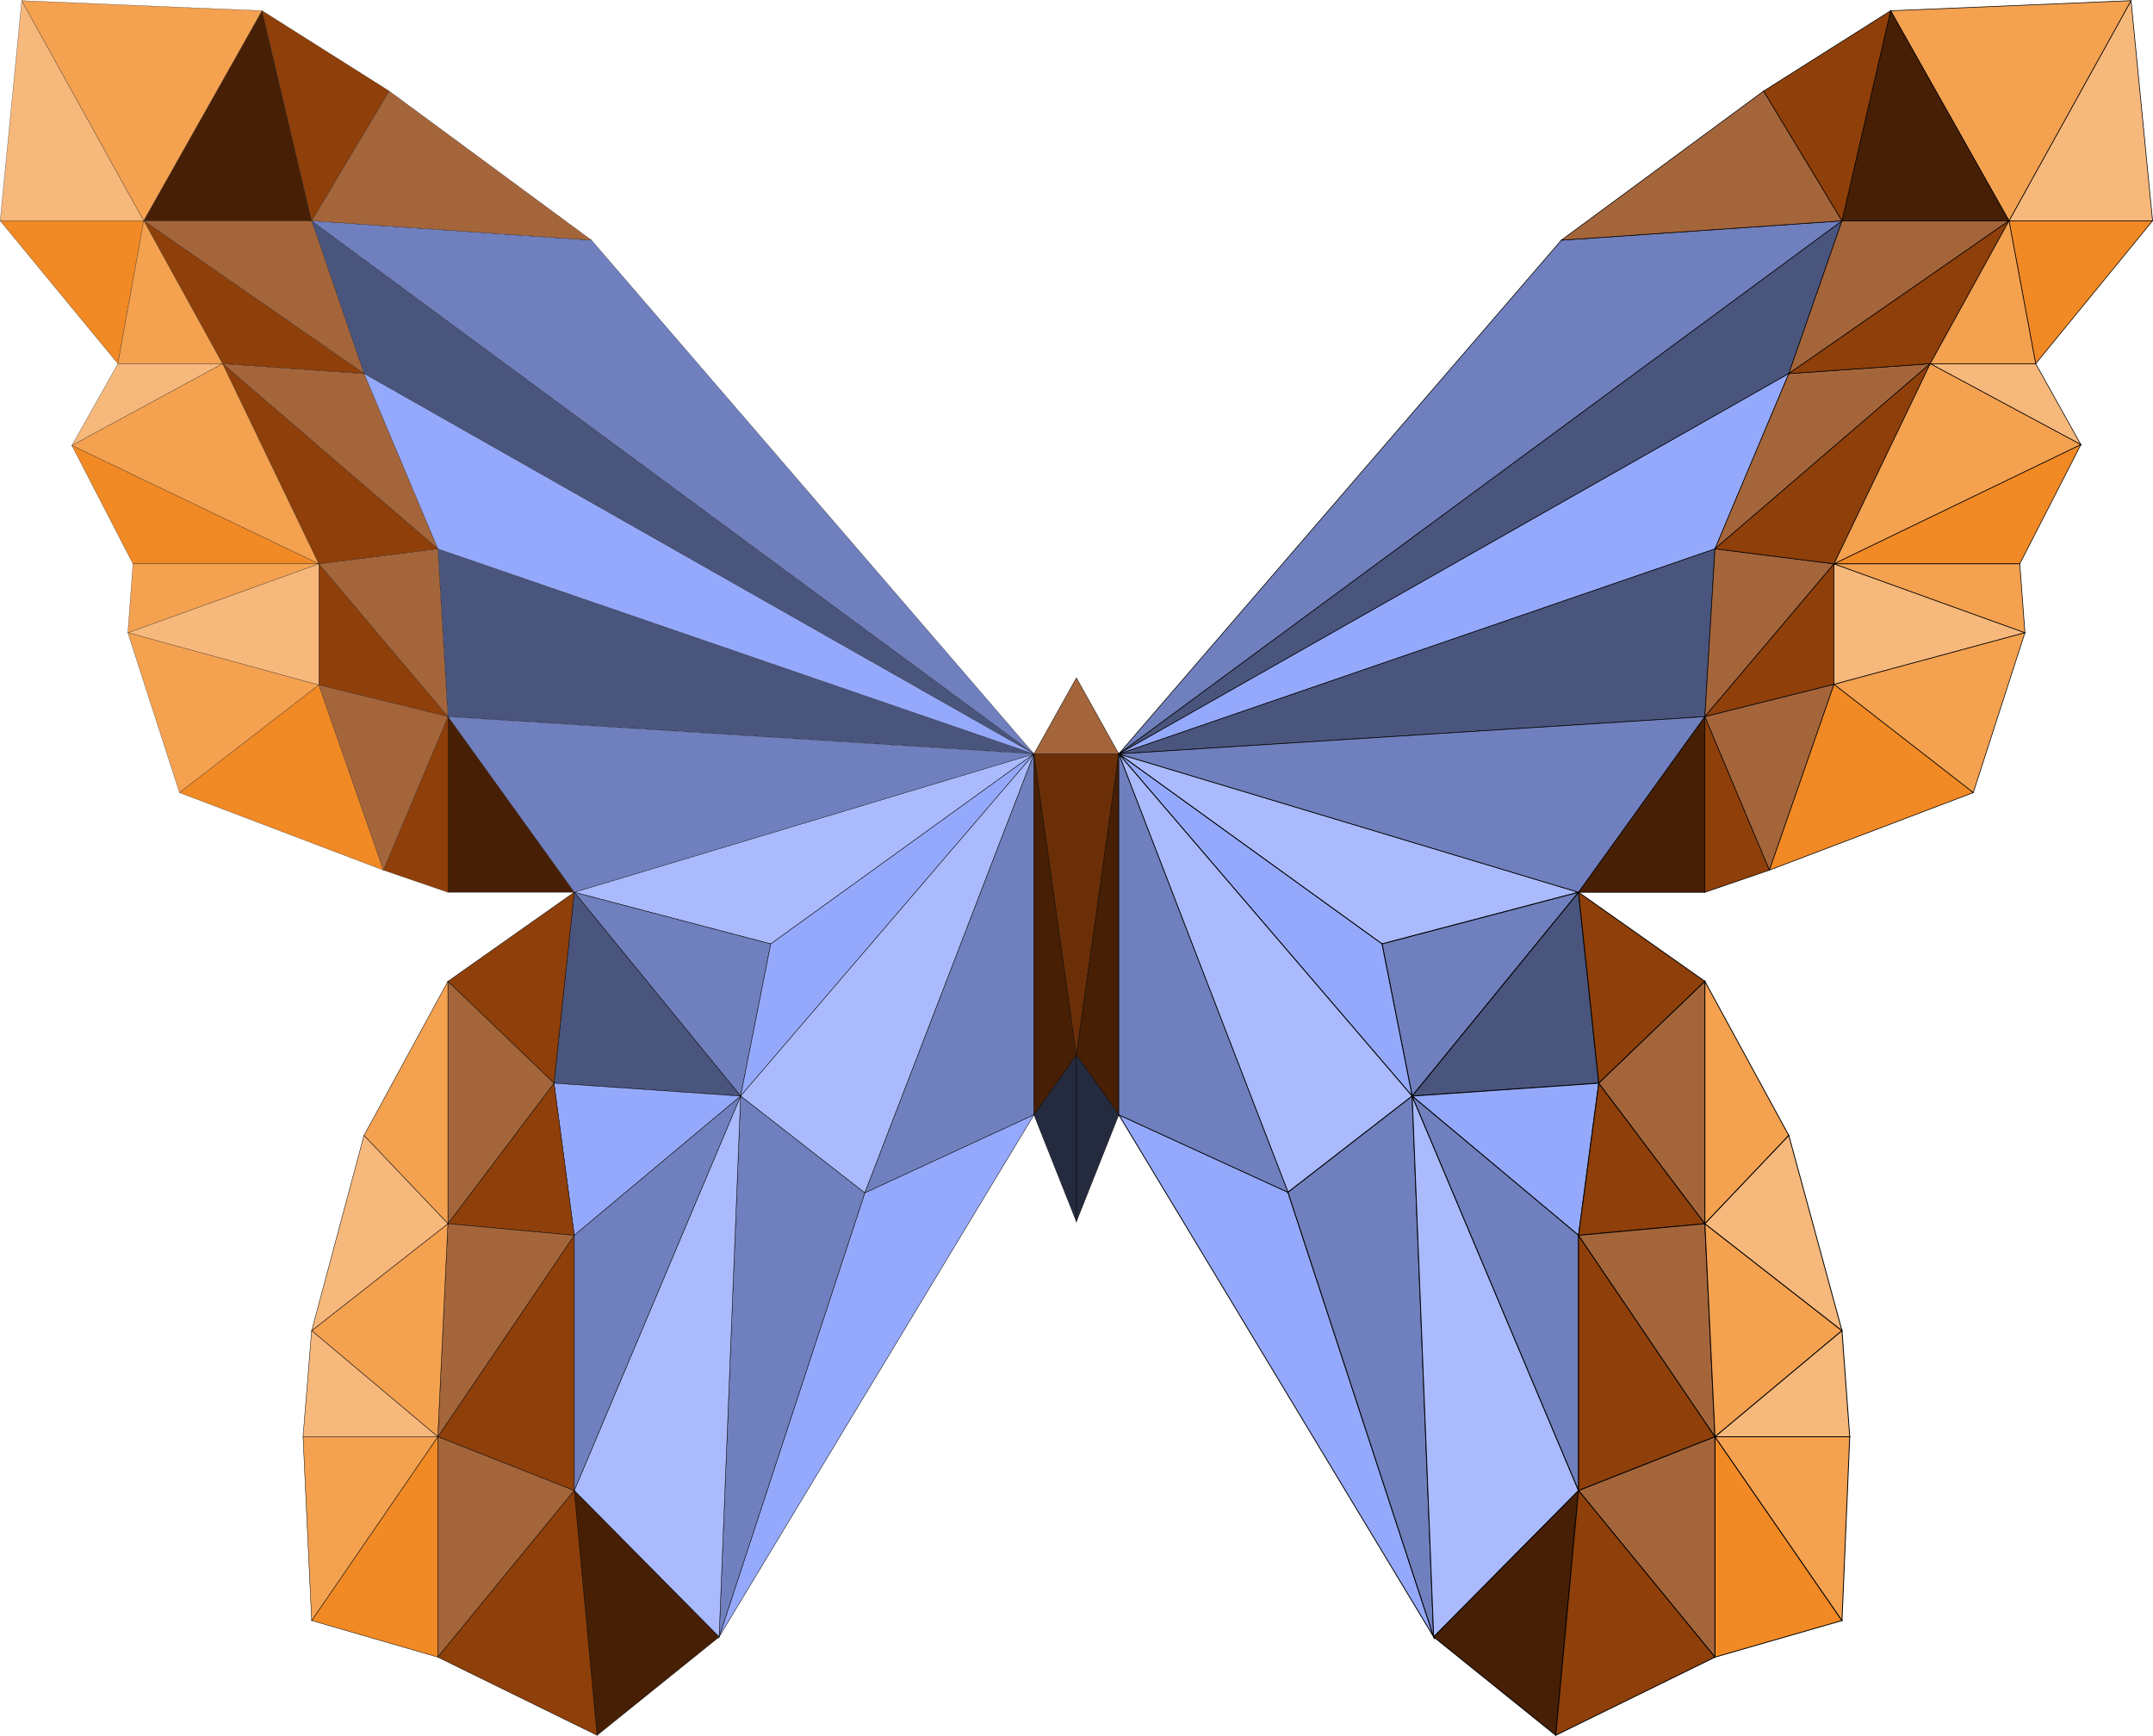
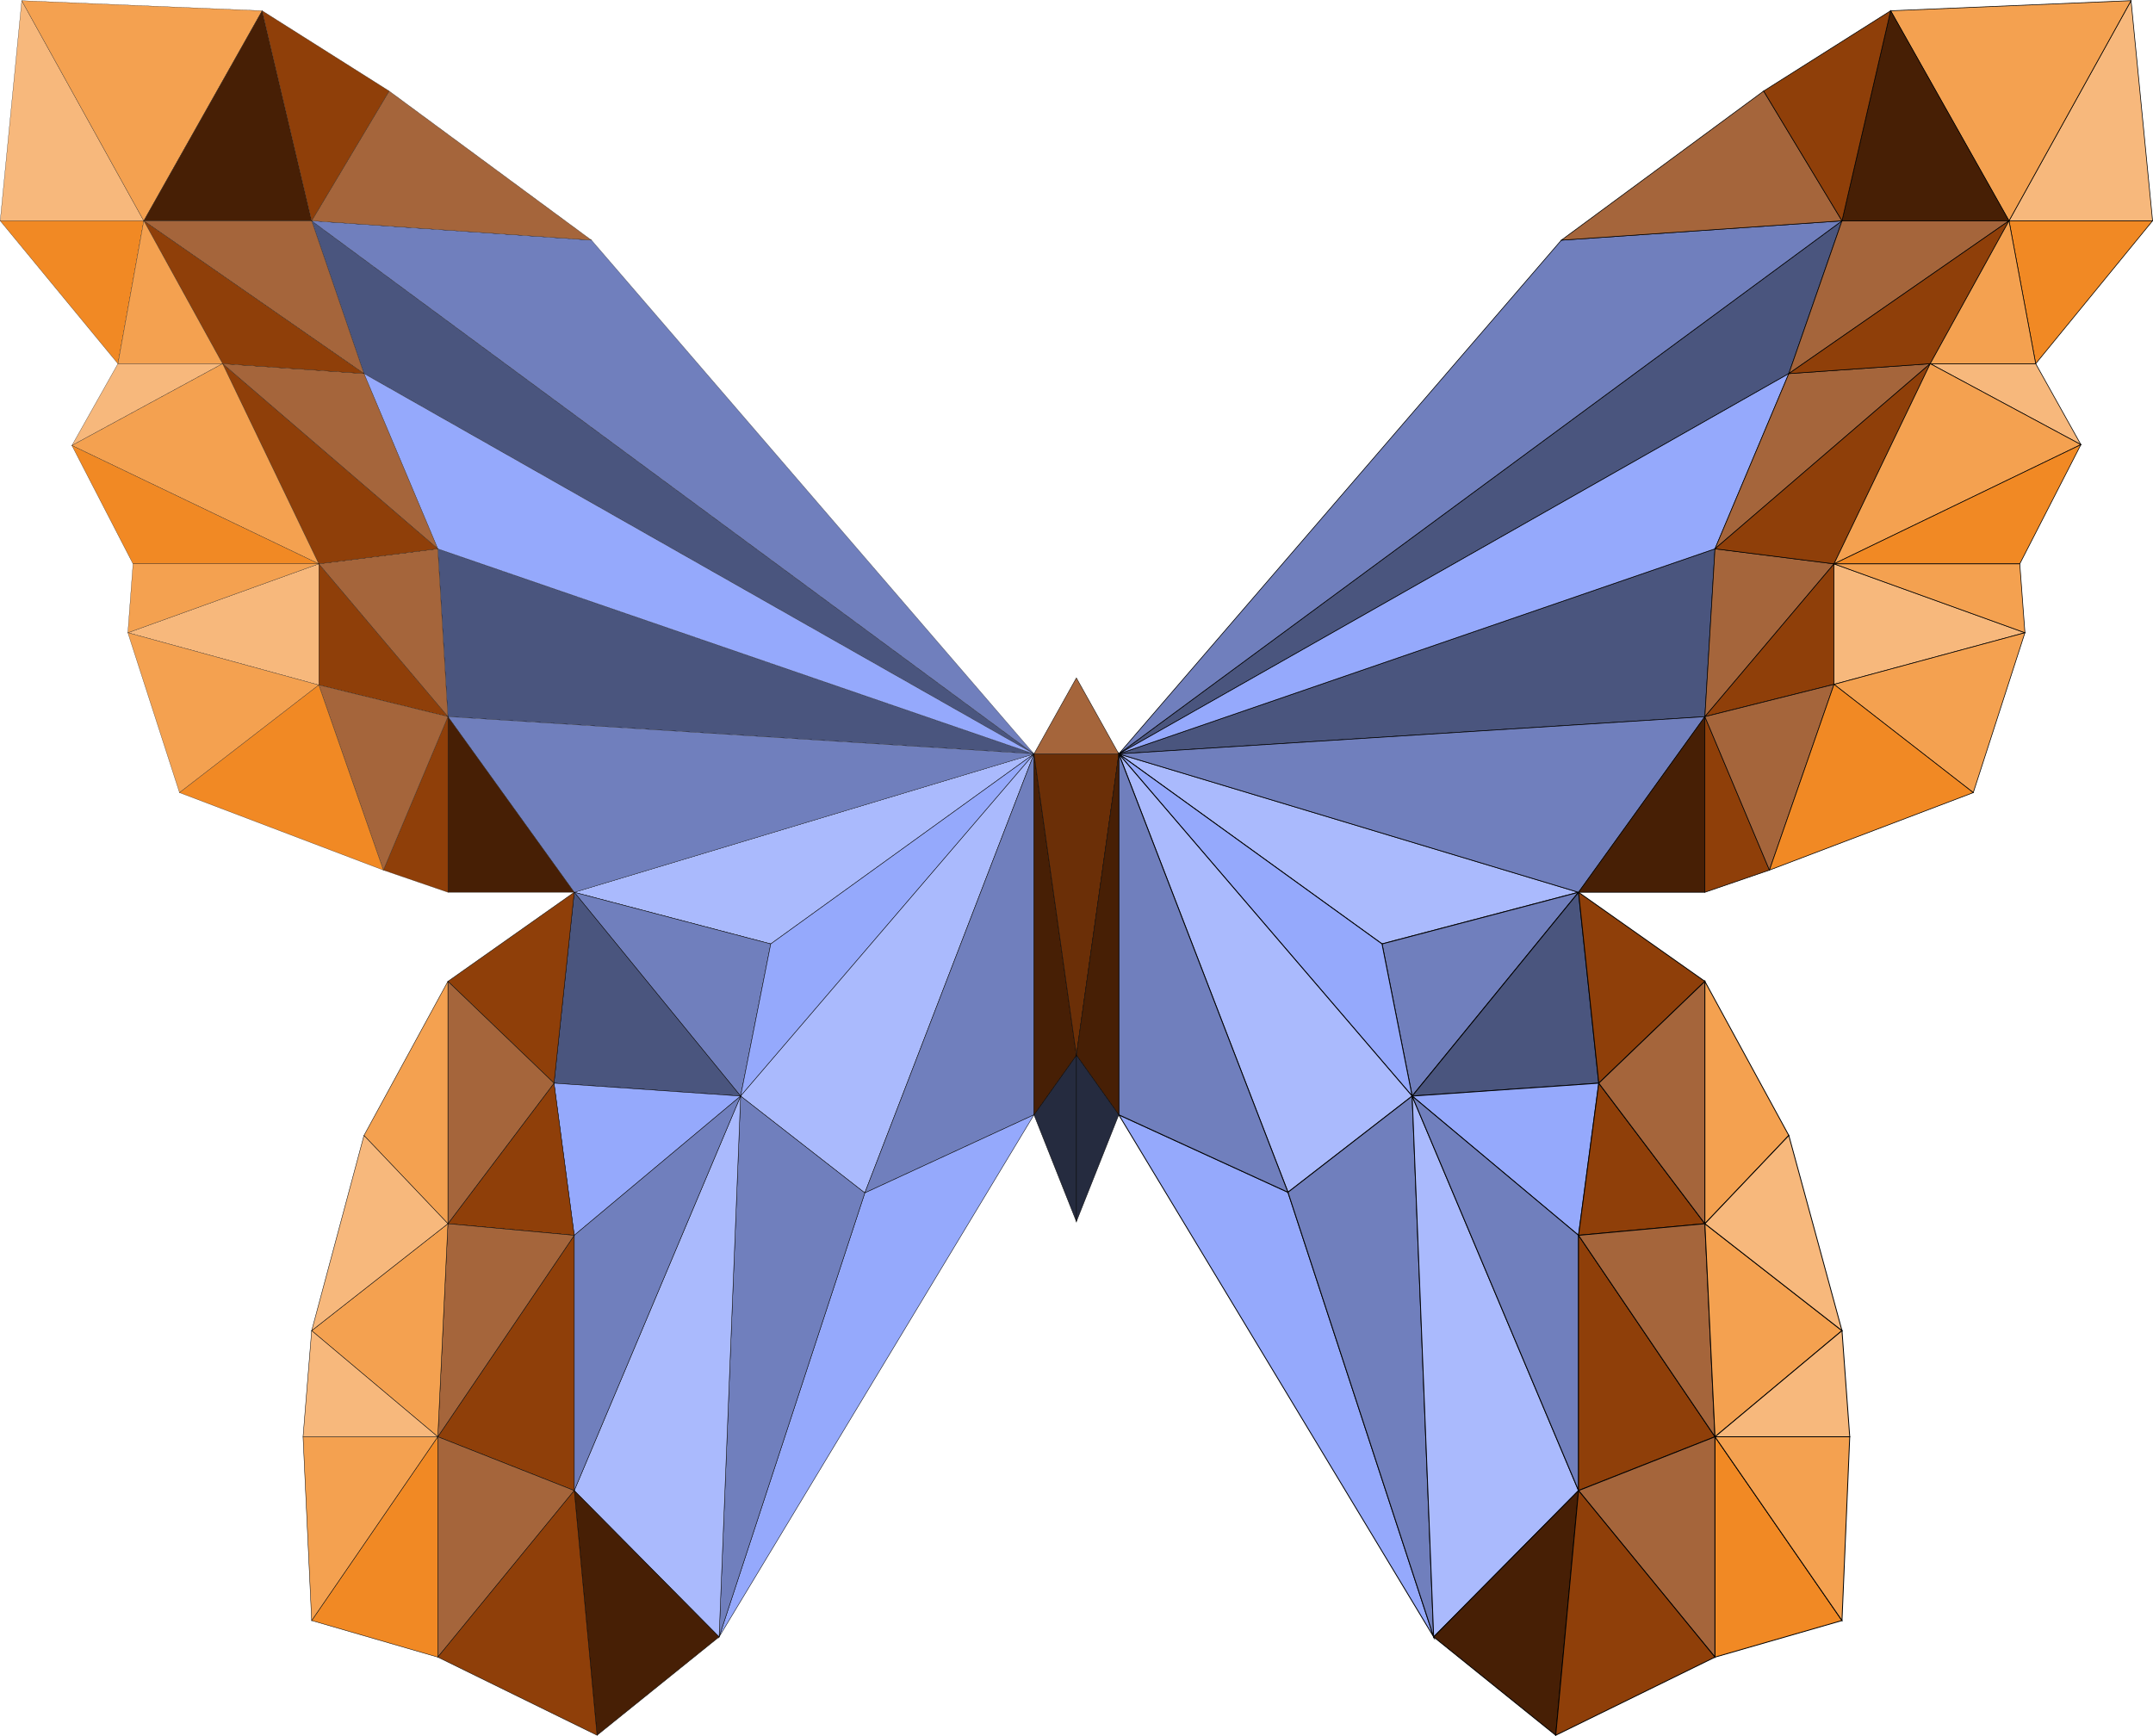
<svg xmlns="http://www.w3.org/2000/svg" version="1.1" baseProfile="tiny" id="央铋_1" x="0px" y="0px" viewBox="0 0 1000.3 806.5" xml:space="preserve">
  <g>
    <g>
      <polygon fill="#AABAFD" stroke="#000000" stroke-width="0.4" stroke-miterlimit="10" points="642.1,438.6 733.4,414.6     519.8,350.3   " />
      <polygon fill="#707FBD" stroke="#000000" stroke-width="0.4" stroke-miterlimit="10" points="656.1,509.3 733.4,414.6     642.1,438.6   " />
      <polygon fill="#95A9FC" stroke="#000000" stroke-width="0.4" stroke-miterlimit="10" points="642.1,438.6 519.8,350.3     656.1,509.3   " />
      <polygon fill="#4A557E" stroke="#000000" stroke-width="0.4" stroke-miterlimit="10" points="742.8,503.3 733.4,414.6     656.1,509.3   " />
      <polygon fill="#AABAFD" stroke="#000000" stroke-width="0.4" stroke-miterlimit="10" points="656.1,509.3 519.8,350.3 598.4,554       " />
      <polygon fill="#95A9FC" stroke="#000000" stroke-width="0.4" stroke-miterlimit="10" points="519.8,518 666.1,760.6 598.4,554       " />
      <polygon fill="#707FBD" stroke="#000000" stroke-width="0.4" stroke-miterlimit="10" points="598.4,554 666.1,760.6 656.1,509.3       " />
      <polygon fill="#95A9FC" stroke="#000000" stroke-width="0.4" stroke-miterlimit="10" points="742.8,503.3 656.1,509.3 733.4,574       " />
      <polygon fill="#AABAFD" stroke="#000000" stroke-width="0.4" stroke-miterlimit="10" points="656.1,509.3 666.1,760.6     733.4,692.6   " />
      <polygon fill="#707FBD" stroke="#000000" stroke-width="0.4" stroke-miterlimit="10" points="733.4,574 656.1,509.3 733.4,692.6       " />
      <polygon fill="#8F3F09" stroke="#000000" stroke-width="0.4" stroke-miterlimit="10" points="792.1,456 733.4,414.6 742.8,503.3       " />
      <polygon fill="#8F3F09" stroke="#000000" stroke-width="0.4" stroke-miterlimit="10" points="733.4,692.6 796.8,667.6 733.4,574       " />
      <polygon fill="#8F3F09" stroke="#000000" stroke-width="0.4" stroke-miterlimit="10" points="792.1,568.6 742.8,503.3 733.4,574       " />
      <polygon fill="#471F05" stroke="#000000" stroke-width="0.4" stroke-miterlimit="10" points="666.1,760.6 722.8,806.3     733.4,692.6   " />
      <polygon fill="#A5653B" stroke="#000000" stroke-width="0.4" stroke-miterlimit="10" points="792.1,456 742.8,503.3 792.1,568.6       " />
      <polygon fill="#A5653B" stroke="#000000" stroke-width="0.4" stroke-miterlimit="10" points="796.8,667.6 792.1,568.6 733.4,574       " />
      <polygon fill="#A5653B" stroke="#000000" stroke-width="0.4" stroke-miterlimit="10" points="733.4,692.6 796.8,770 796.8,667.6       " />
      <polygon fill="#8F3F09" stroke="#000000" stroke-width="0.4" stroke-miterlimit="10" points="722.8,806.3 796.8,770 733.4,692.6       " />
      <polygon fill="#F4A150" stroke="#000000" stroke-width="0.4" stroke-miterlimit="10" points="792.1,568.6 831.1,527.6 792.1,456       " />
      <polygon fill="#F18924" stroke="#000000" stroke-width="0.4" stroke-miterlimit="10" points="796.8,770 855.8,753 796.8,667.6       " />
      <polygon fill="#F4A150" stroke="#000000" stroke-width="0.4" stroke-miterlimit="10" points="796.8,667.6 855.8,618.3     792.1,568.6   " />
      <polygon fill="#F4A150" stroke="#000000" stroke-width="0.4" stroke-miterlimit="10" points="855.8,753 859.4,667.6 796.8,667.6       " />
      <polygon fill="#F7B87C" stroke="#000000" stroke-width="0.4" stroke-miterlimit="10" points="859.4,667.6 855.8,618.3     796.8,667.6   " />
      <polygon fill="#F7B87C" stroke="#000000" stroke-width="0.4" stroke-miterlimit="10" points="855.8,618.3 831.1,527.6     792.1,568.6   " />
+       <polygon fill="#707FBD" stroke="#000000" stroke-width="0.4" stroke-miterlimit="10" points="519.8,350.3 519.8,518 598.4,554       " />
    </g>
    <g>
      <polygon fill="#4A557E" stroke="#000000" stroke-width="0.3" stroke-miterlimit="10" points="855.8,102.6 519.8,350.3     831.1,173.6   " />
      <polygon fill="#4A557E" stroke="#000000" stroke-width="0.3" stroke-miterlimit="10" points="796.8,255 519.8,350.3 792.1,333       " />
      <polygon fill="#707FBD" stroke="#000000" stroke-width="0.3" stroke-miterlimit="10" points="725.4,111.6 519.8,350.3     855.8,102.6   " />
      <polygon fill="#95A9FC" stroke="#000000" stroke-width="0.3" stroke-miterlimit="10" points="831.1,173.6 519.8,350.3 796.8,255       " />
      <polygon fill="#707FBD" stroke="#000000" stroke-width="0.3" stroke-miterlimit="10" points="519.8,350.3 733.4,414.6 792.1,333       " />
      <polygon fill="#A5653B" stroke="#000000" stroke-width="0.3" stroke-miterlimit="10" points="855.8,102.6 831.1,173.6     933.4,102.6   " />
      <polygon fill="#A5653B" stroke="#000000" stroke-width="0.3" stroke-miterlimit="10" points="831.1,173.6 796.8,255 896.8,169       " />
      <polygon fill="#A5653B" stroke="#000000" stroke-width="0.3" stroke-miterlimit="10" points="792.1,333 852.1,262 796.8,255   " />
      <polygon fill="#471F05" stroke="#000000" stroke-width="0.3" stroke-miterlimit="10" points="733.4,414.6 792.1,414.6 792.1,333       " />
      <polygon fill="#8F3F09" stroke="#000000" stroke-width="0.3" stroke-miterlimit="10" points="933.4,102.6 831.1,173.6 896.8,169       " />
      <polygon fill="#8F3F09" stroke="#000000" stroke-width="0.3" stroke-miterlimit="10" points="796.8,255 852.1,262 896.8,169   " />
      <polygon fill="#8F3F09" stroke="#000000" stroke-width="0.3" stroke-miterlimit="10" points="792.1,414.6 822.1,404.3 792.1,333       " />
      <polygon fill="#8F3F09" stroke="#000000" stroke-width="0.3" stroke-miterlimit="10" points="852.1,318 852.1,262 792.1,333   " />
      <polygon fill="#F7B87C" stroke="#000000" stroke-width="0.3" stroke-miterlimit="10" points="1000.1,102.6 990.1,0.3 933.4,102.6       " />
      <polygon fill="#F18924" stroke="#000000" stroke-width="0.3" stroke-miterlimit="10" points="945.8,169 1000.1,102.6 933.4,102.6       " />
      <polygon fill="#F7B87C" stroke="#000000" stroke-width="0.3" stroke-miterlimit="10" points="966.8,206.6 945.8,169 896.8,169       " />
      <polygon fill="#F4A150" stroke="#000000" stroke-width="0.3" stroke-miterlimit="10" points="896.8,169 945.8,169 933.4,102.6       " />
      <polygon fill="#F4A150" stroke="#000000" stroke-width="0.3" stroke-miterlimit="10" points="852.1,262 966.8,206.6 896.8,169       " />
      <polygon fill="#F7B87C" stroke="#000000" stroke-width="0.3" stroke-miterlimit="10" points="852.1,318 940.8,294 852.1,262   " />
      <polygon fill="#F18924" stroke="#000000" stroke-width="0.3" stroke-miterlimit="10" points="852.1,262 938.4,262 966.8,206.6       " />
      <polygon fill="#F4A150" stroke="#000000" stroke-width="0.3" stroke-miterlimit="10" points="940.8,294 938.4,262 852.1,262   " />
      <polygon fill="#A5653B" stroke="#000000" stroke-width="0.3" stroke-miterlimit="10" points="792.1,333 822.1,404.3 852.1,318       " />
      <polygon fill="#F4A150" stroke="#000000" stroke-width="0.3" stroke-miterlimit="10" points="916.8,368.3 940.8,294 852.1,318       " />
      <polygon fill="#F18924" stroke="#000000" stroke-width="0.3" stroke-miterlimit="10" points="822.1,404.3 916.8,368.3 852.1,318       " />
      <polygon fill="#F4A150" stroke="#000000" stroke-width="0.3" stroke-miterlimit="10" points="990.1,0.3 878.4,5 933.4,102.6   " />
      <polygon fill="#471F05" stroke="#000000" stroke-width="0.3" stroke-miterlimit="10" points="933.4,102.6 878.4,5 855.8,102.6       " />
      <polygon fill="#A5653B" stroke="#000000" stroke-width="0.3" stroke-miterlimit="10" points="819.4,42.3 725.4,111.6 855.8,102.6       " />
      <polygon fill="#8F3F09" stroke="#000000" stroke-width="0.3" stroke-miterlimit="10" points="878.4,5 819.4,42.3 855.8,102.6       " />
    </g>
    <g>
      <polygon fill="#AABAFD" stroke="#000000" stroke-width="0.2" stroke-miterlimit="10" points="480.4,350.3 266.8,414.6     358.1,438.6   " />
      <polygon fill="#707FBD" stroke="#000000" stroke-width="0.2" stroke-miterlimit="10" points="358.1,438.6 266.8,414.6     344.1,509.3   " />
      <polygon fill="#95A9FC" stroke="#000000" stroke-width="0.2" stroke-miterlimit="10" points="344.1,509.3 480.4,350.3     358.1,438.6   " />
      <polygon fill="#4A557E" stroke="#000000" stroke-width="0.2" stroke-miterlimit="10" points="344.1,509.3 266.8,414.6     257.4,503.3   " />
      <polygon fill="#AABAFD" stroke="#000000" stroke-width="0.2" stroke-miterlimit="10" points="401.8,554.3 480.4,350.3     344.1,509.3   " />
      <polygon fill="#707FBD" stroke="#000000" stroke-width="0.2" stroke-miterlimit="10" points="401.8,554.3 480.4,518 480.4,350.3       " />
      <polygon fill="#95A9FC" stroke="#000000" stroke-width="0.2" stroke-miterlimit="10" points="334.1,760.6 480.4,518 401.8,554.3       " />
      <polygon fill="#707FBD" stroke="#000000" stroke-width="0.2" stroke-miterlimit="10" points="344.1,509.3 334.1,760.6     401.8,554.3   " />
      <polygon fill="#95A9FC" stroke="#000000" stroke-width="0.2" stroke-miterlimit="10" points="266.8,574 344.1,509.3 257.4,503.3       " />
      <polygon fill="#AABAFD" stroke="#000000" stroke-width="0.2" stroke-miterlimit="10" points="266.8,692.6 334.1,760.6     344.1,509.3   " />
      <polygon fill="#707FBD" stroke="#000000" stroke-width="0.2" stroke-miterlimit="10" points="266.8,692.6 344.1,509.3 266.8,574       " />
      <polygon fill="#8F3F09" stroke="#000000" stroke-width="0.2" stroke-miterlimit="10" points="257.4,503.3 266.8,414.6 208.1,456       " />
      <polygon fill="#8F3F09" stroke="#000000" stroke-width="0.2" stroke-miterlimit="10" points="203.4,667.6 266.8,692.6 266.8,574       " />
      <polygon fill="#8F3F09" stroke="#000000" stroke-width="0.2" stroke-miterlimit="10" points="257.4,503.3 208.1,568.6 266.8,574       " />
      <polygon fill="#471F05" stroke="#000000" stroke-width="0.2" stroke-miterlimit="10" points="277.4,806.3 334.1,760.6     266.8,692.6   " />
      <polygon fill="#A5653B" stroke="#000000" stroke-width="0.2" stroke-miterlimit="10" points="208.1,456 208.1,568.6 257.4,503.3       " />
      <polygon fill="#A5653B" stroke="#000000" stroke-width="0.2" stroke-miterlimit="10" points="208.1,568.6 203.4,667.6 266.8,574       " />
      <polygon fill="#A5653B" stroke="#000000" stroke-width="0.2" stroke-miterlimit="10" points="203.4,667.6 203.4,770 266.8,692.6       " />
      <polygon fill="#8F3F09" stroke="#000000" stroke-width="0.2" stroke-miterlimit="10" points="203.4,770 277.4,806.3 266.8,692.6       " />
      <polygon fill="#F4A150" stroke="#000000" stroke-width="0.2" stroke-miterlimit="10" points="208.1,456 169.1,527.6 208.1,568.6       " />
      <polygon fill="#F18924" stroke="#000000" stroke-width="0.2" stroke-miterlimit="10" points="144.8,753 203.4,770 203.4,667.6       " />
      <polygon fill="#F4A150" stroke="#000000" stroke-width="0.2" stroke-miterlimit="10" points="208.1,568.6 144.8,618.3     203.4,667.6   " />
      <polygon fill="#F4A150" stroke="#000000" stroke-width="0.2" stroke-miterlimit="10" points="140.8,667.6 144.8,753 203.4,667.6       " />
      <polygon fill="#F7B87C" stroke="#000000" stroke-width="0.2" stroke-miterlimit="10" points="144.8,618.3 140.8,667.6     203.4,667.6   " />
      <polygon fill="#F7B87C" stroke="#000000" stroke-width="0.2" stroke-miterlimit="10" points="169.1,527.6 144.8,618.3     208.1,568.6   " />
      <polygon fill="#252B3F" stroke="#000000" stroke-width="0.2" stroke-miterlimit="10" points="480.4,518 500.1,567.6 500.1,490.3       " />
      <polygon fill="#471F05" stroke="#000000" stroke-width="0.2" stroke-miterlimit="10" points="480.4,350.3 480.4,518 500.1,490.3       " />
      <polygon fill="#6B2F07" stroke="#000000" stroke-width="0.2" stroke-miterlimit="10" points="519.8,350.3 480.4,350.3     500.1,490.3   " />
      <polygon fill="#471F05" stroke="#000000" stroke-width="0.2" stroke-miterlimit="10" points="519.8,350.3 500.1,490.3 519.8,518       " />
      <polygon fill="#252B3F" stroke="#000000" stroke-width="0.2" stroke-miterlimit="10" points="500.1,567.6 519.8,518 500.1,490.3       " />
      <polygon fill="#A5653B" stroke="#000000" stroke-width="0.2" stroke-miterlimit="10" points="500.1,315 480.4,350.3 519.8,350.3       " />
    </g>
    <g>
      <polygon fill="#4A557E" stroke="#000000" stroke-width="0.1" stroke-miterlimit="10" points="169.1,173.6 480.4,350.3     144.8,102.6   " />
      <polygon fill="#4A557E" stroke="#000000" stroke-width="0.1" stroke-miterlimit="10" points="208.1,333 480.4,350.3 203.4,255       " />
      <polygon fill="#707FBD" stroke="#000000" stroke-width="0.1" stroke-miterlimit="10" points="480.4,350.3 274.8,111.6     144.8,102.6   " />
      <polygon fill="#95A9FC" stroke="#000000" stroke-width="0.1" stroke-miterlimit="10" points="203.4,255 480.4,350.3 169.1,173.6       " />
      <polygon fill="#707FBD" stroke="#000000" stroke-width="0.1" stroke-miterlimit="10" points="208.1,333 266.8,414.6 480.4,350.3       " />
      <polygon fill="#A5653B" stroke="#000000" stroke-width="0.1" stroke-miterlimit="10" points="144.8,102.6 66.8,102.6 169.1,173.6       " />
      <polygon fill="#A5653B" stroke="#000000" stroke-width="0.1" stroke-miterlimit="10" points="169.1,173.6 103.4,169 203.4,255       " />
      <polygon fill="#A5653B" stroke="#000000" stroke-width="0.1" stroke-miterlimit="10" points="148.1,262 208.1,333 203.4,255   " />
      <polygon fill="#471F05" stroke="#000000" stroke-width="0.1" stroke-miterlimit="10" points="208.1,414.6 266.8,414.6 208.1,333       " />
      <polygon fill="#8F3F09" stroke="#000000" stroke-width="0.1" stroke-miterlimit="10" points="66.8,102.6 103.4,169 169.1,173.6       " />
      <polygon fill="#8F3F09" stroke="#000000" stroke-width="0.1" stroke-miterlimit="10" points="103.4,169 148.1,262 203.4,255   " />
      <polygon fill="#8F3F09" stroke="#000000" stroke-width="0.1" stroke-miterlimit="10" points="178.1,404.3 208.1,414.6 208.1,333       " />
      <polygon fill="#8F3F09" stroke="#000000" stroke-width="0.1" stroke-miterlimit="10" points="148.1,318.3 208.1,333 148.1,262       " />
      <polygon fill="#F7B87C" stroke="#000000" stroke-width="0.1" stroke-miterlimit="10" points="10.1,0.3 0.1,102.6 66.8,102.6   " />
      <polygon fill="#F18924" stroke="#000000" stroke-width="0.1" stroke-miterlimit="10" points="0.1,102.6 54.8,169 66.8,102.6   " />
      <polygon fill="#F7B87C" stroke="#000000" stroke-width="0.1" stroke-miterlimit="10" points="54.8,169 33.4,207 103.4,169   " />
      <polygon fill="#F4A150" stroke="#000000" stroke-width="0.1" stroke-miterlimit="10" points="66.8,102.6 54.8,169 103.4,169   " />
      <polygon fill="#F4A150" stroke="#000000" stroke-width="0.1" stroke-miterlimit="10" points="103.4,169 33.4,207 148.1,262   " />
      <polygon fill="#F7B87C" stroke="#000000" stroke-width="0.1" stroke-miterlimit="10" points="148.1,262 59.4,294 148.1,318.3       " />
      <polygon fill="#F18924" stroke="#000000" stroke-width="0.1" stroke-miterlimit="10" points="33.4,207 61.8,262 148.1,262   " />
      <polygon fill="#F4A150" stroke="#000000" stroke-width="0.1" stroke-miterlimit="10" points="61.8,262 59.4,294 148.1,262   " />
      <polygon fill="#A5653B" stroke="#000000" stroke-width="0.1" stroke-miterlimit="10" points="148.1,318.3 178.1,404.3 208.1,333       " />
      <polygon fill="#F4A150" stroke="#000000" stroke-width="0.1" stroke-miterlimit="10" points="59.4,294 83.4,368.3 148.1,318.3       " />
      <polygon fill="#F18924" stroke="#000000" stroke-width="0.1" stroke-miterlimit="10" points="83.4,368.3 178.1,404.3 148.1,318.3       " />
      <polygon fill="#F4A150" stroke="#000000" stroke-width="0.1" stroke-miterlimit="10" points="121.8,5 10.1,0.3 66.8,102.6   " />
      <polygon fill="#471F05" stroke="#000000" stroke-width="0.1" stroke-miterlimit="10" points="144.8,102.6 121.8,5 66.8,102.6       " />
      <polygon fill="#A5653B" stroke="#000000" stroke-width="0.1" stroke-miterlimit="10" points="274.8,111.6 180.8,42.3 144.8,102.6       " />
      <polygon fill="#8F3F09" stroke="#000000" stroke-width="0.1" stroke-miterlimit="10" points="180.8,42.3 121.8,5 144.8,102.6       " />
    </g>
  </g>
-   <polygon fill="#707FBD" stroke="#000000" stroke-width="0.3" stroke-miterlimit="10" points="519.8,350.3 519.8,518 598.4,554 " />
</svg>
